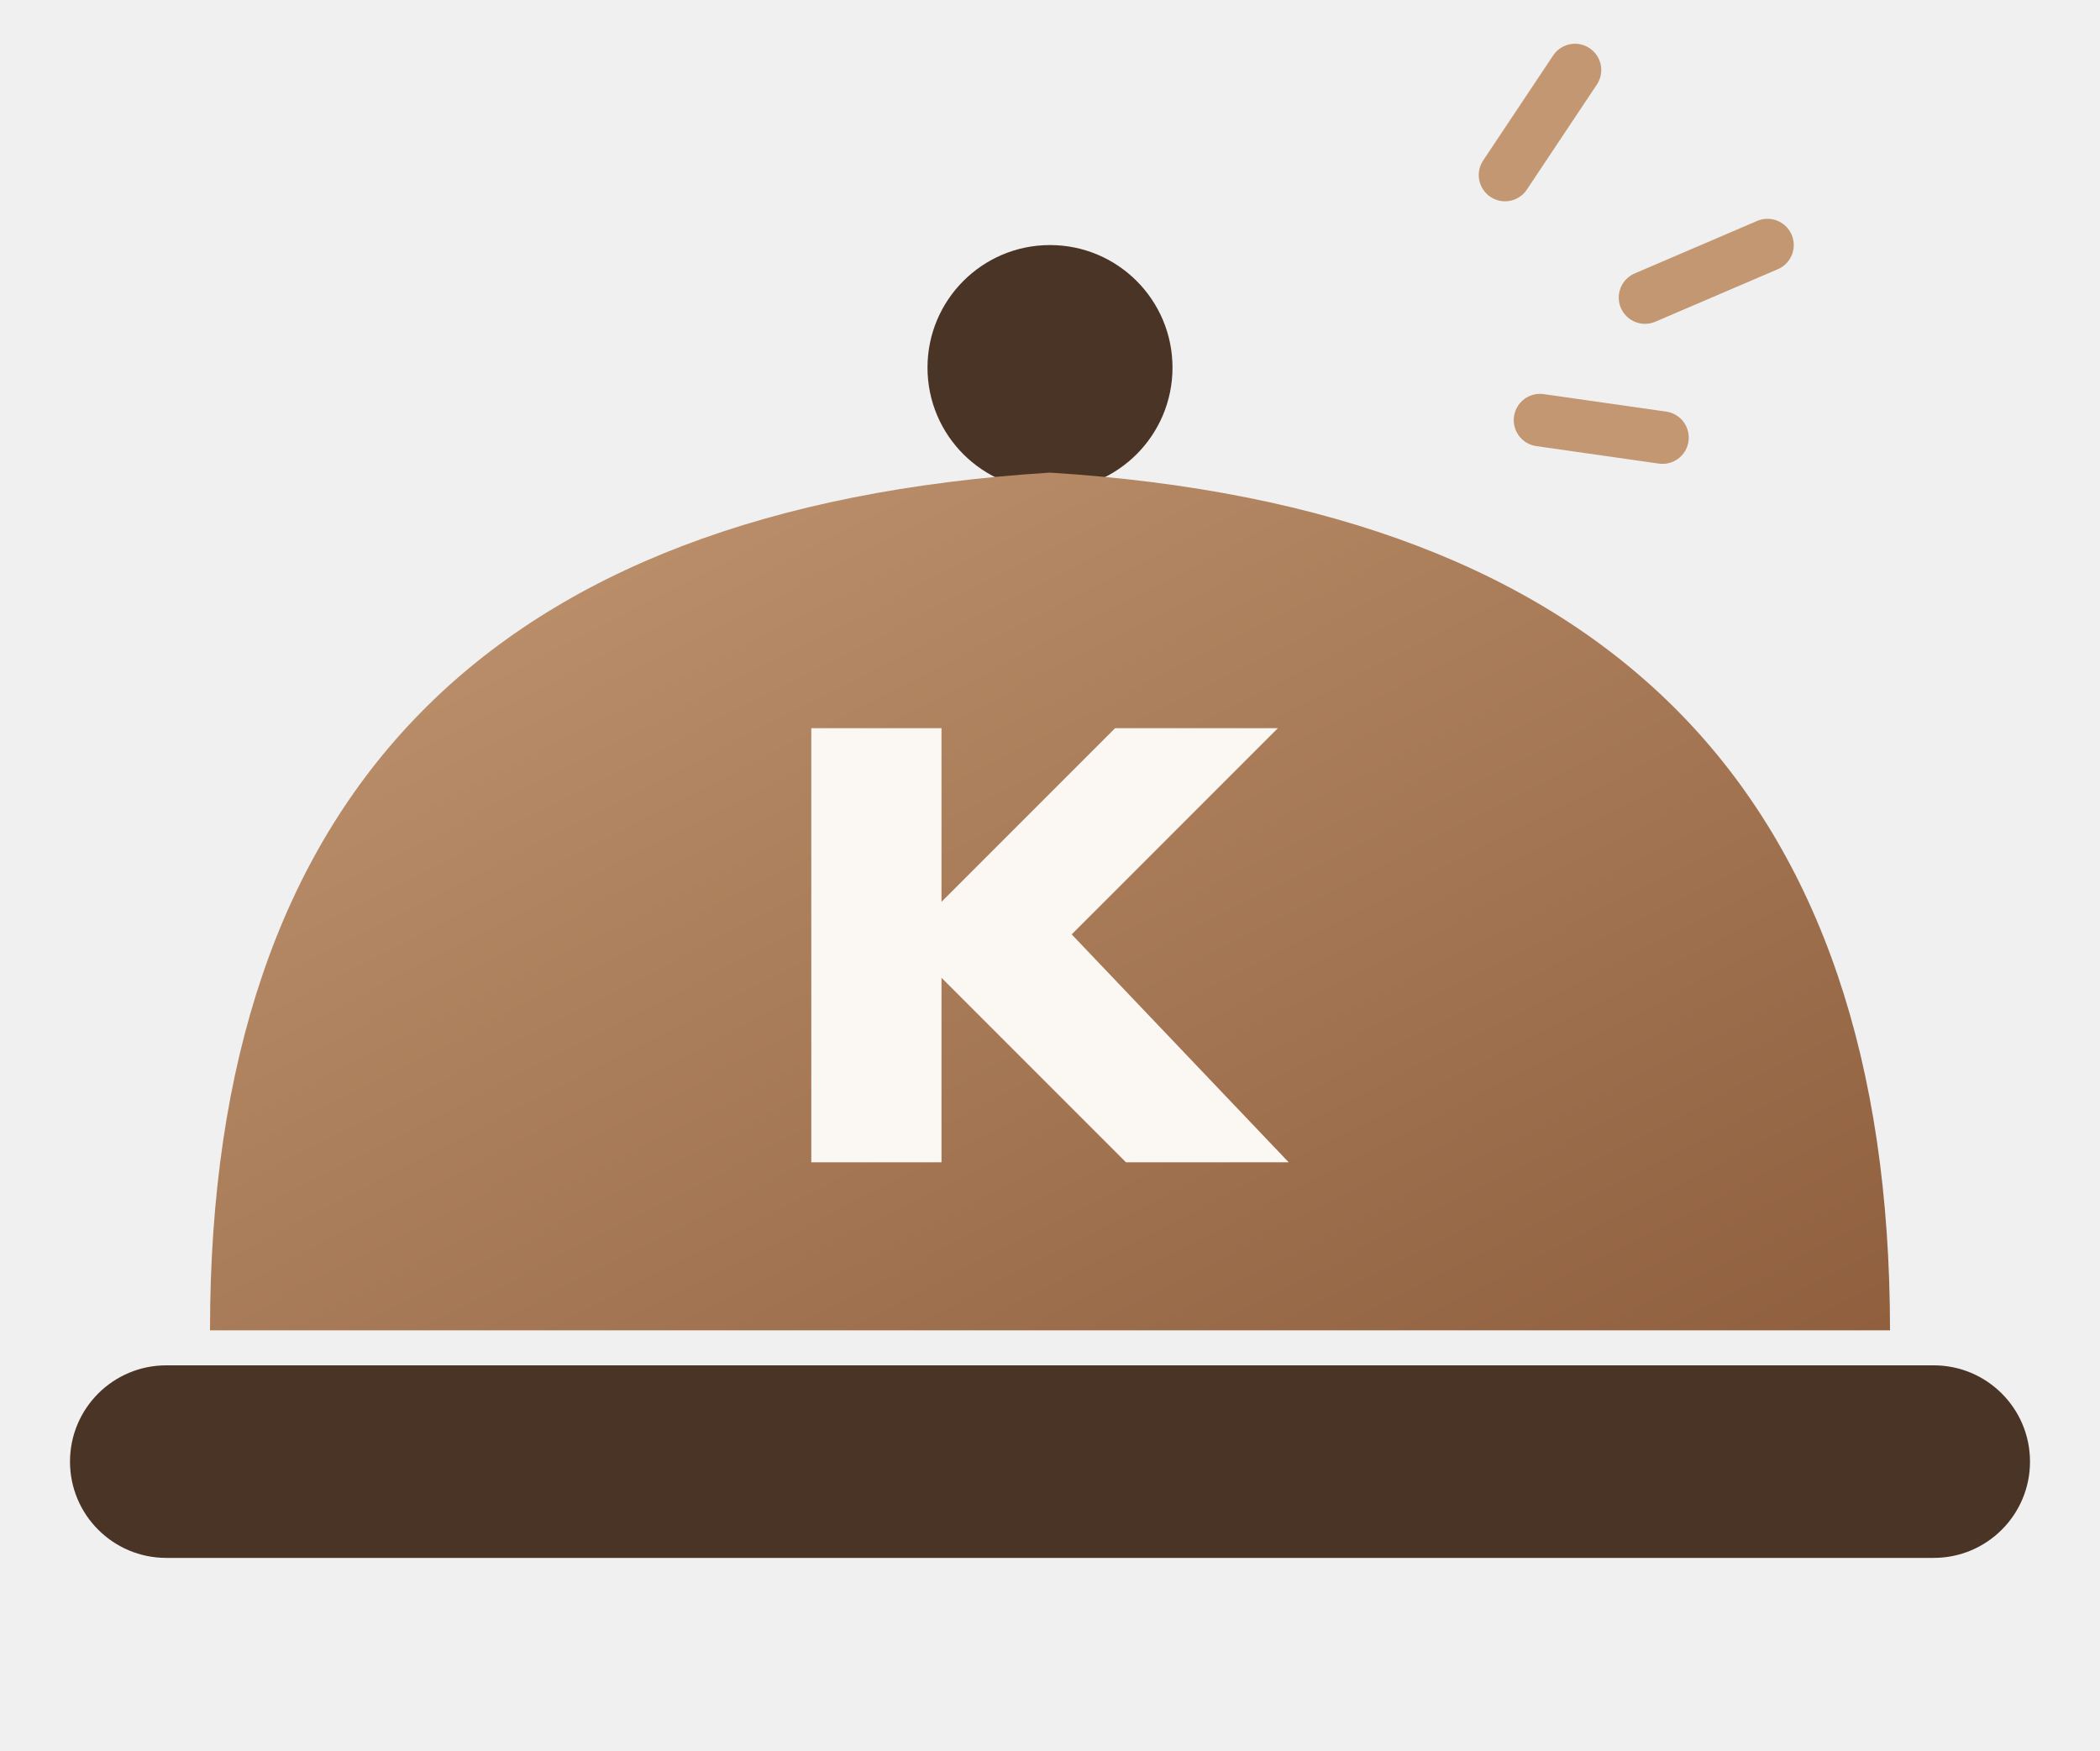
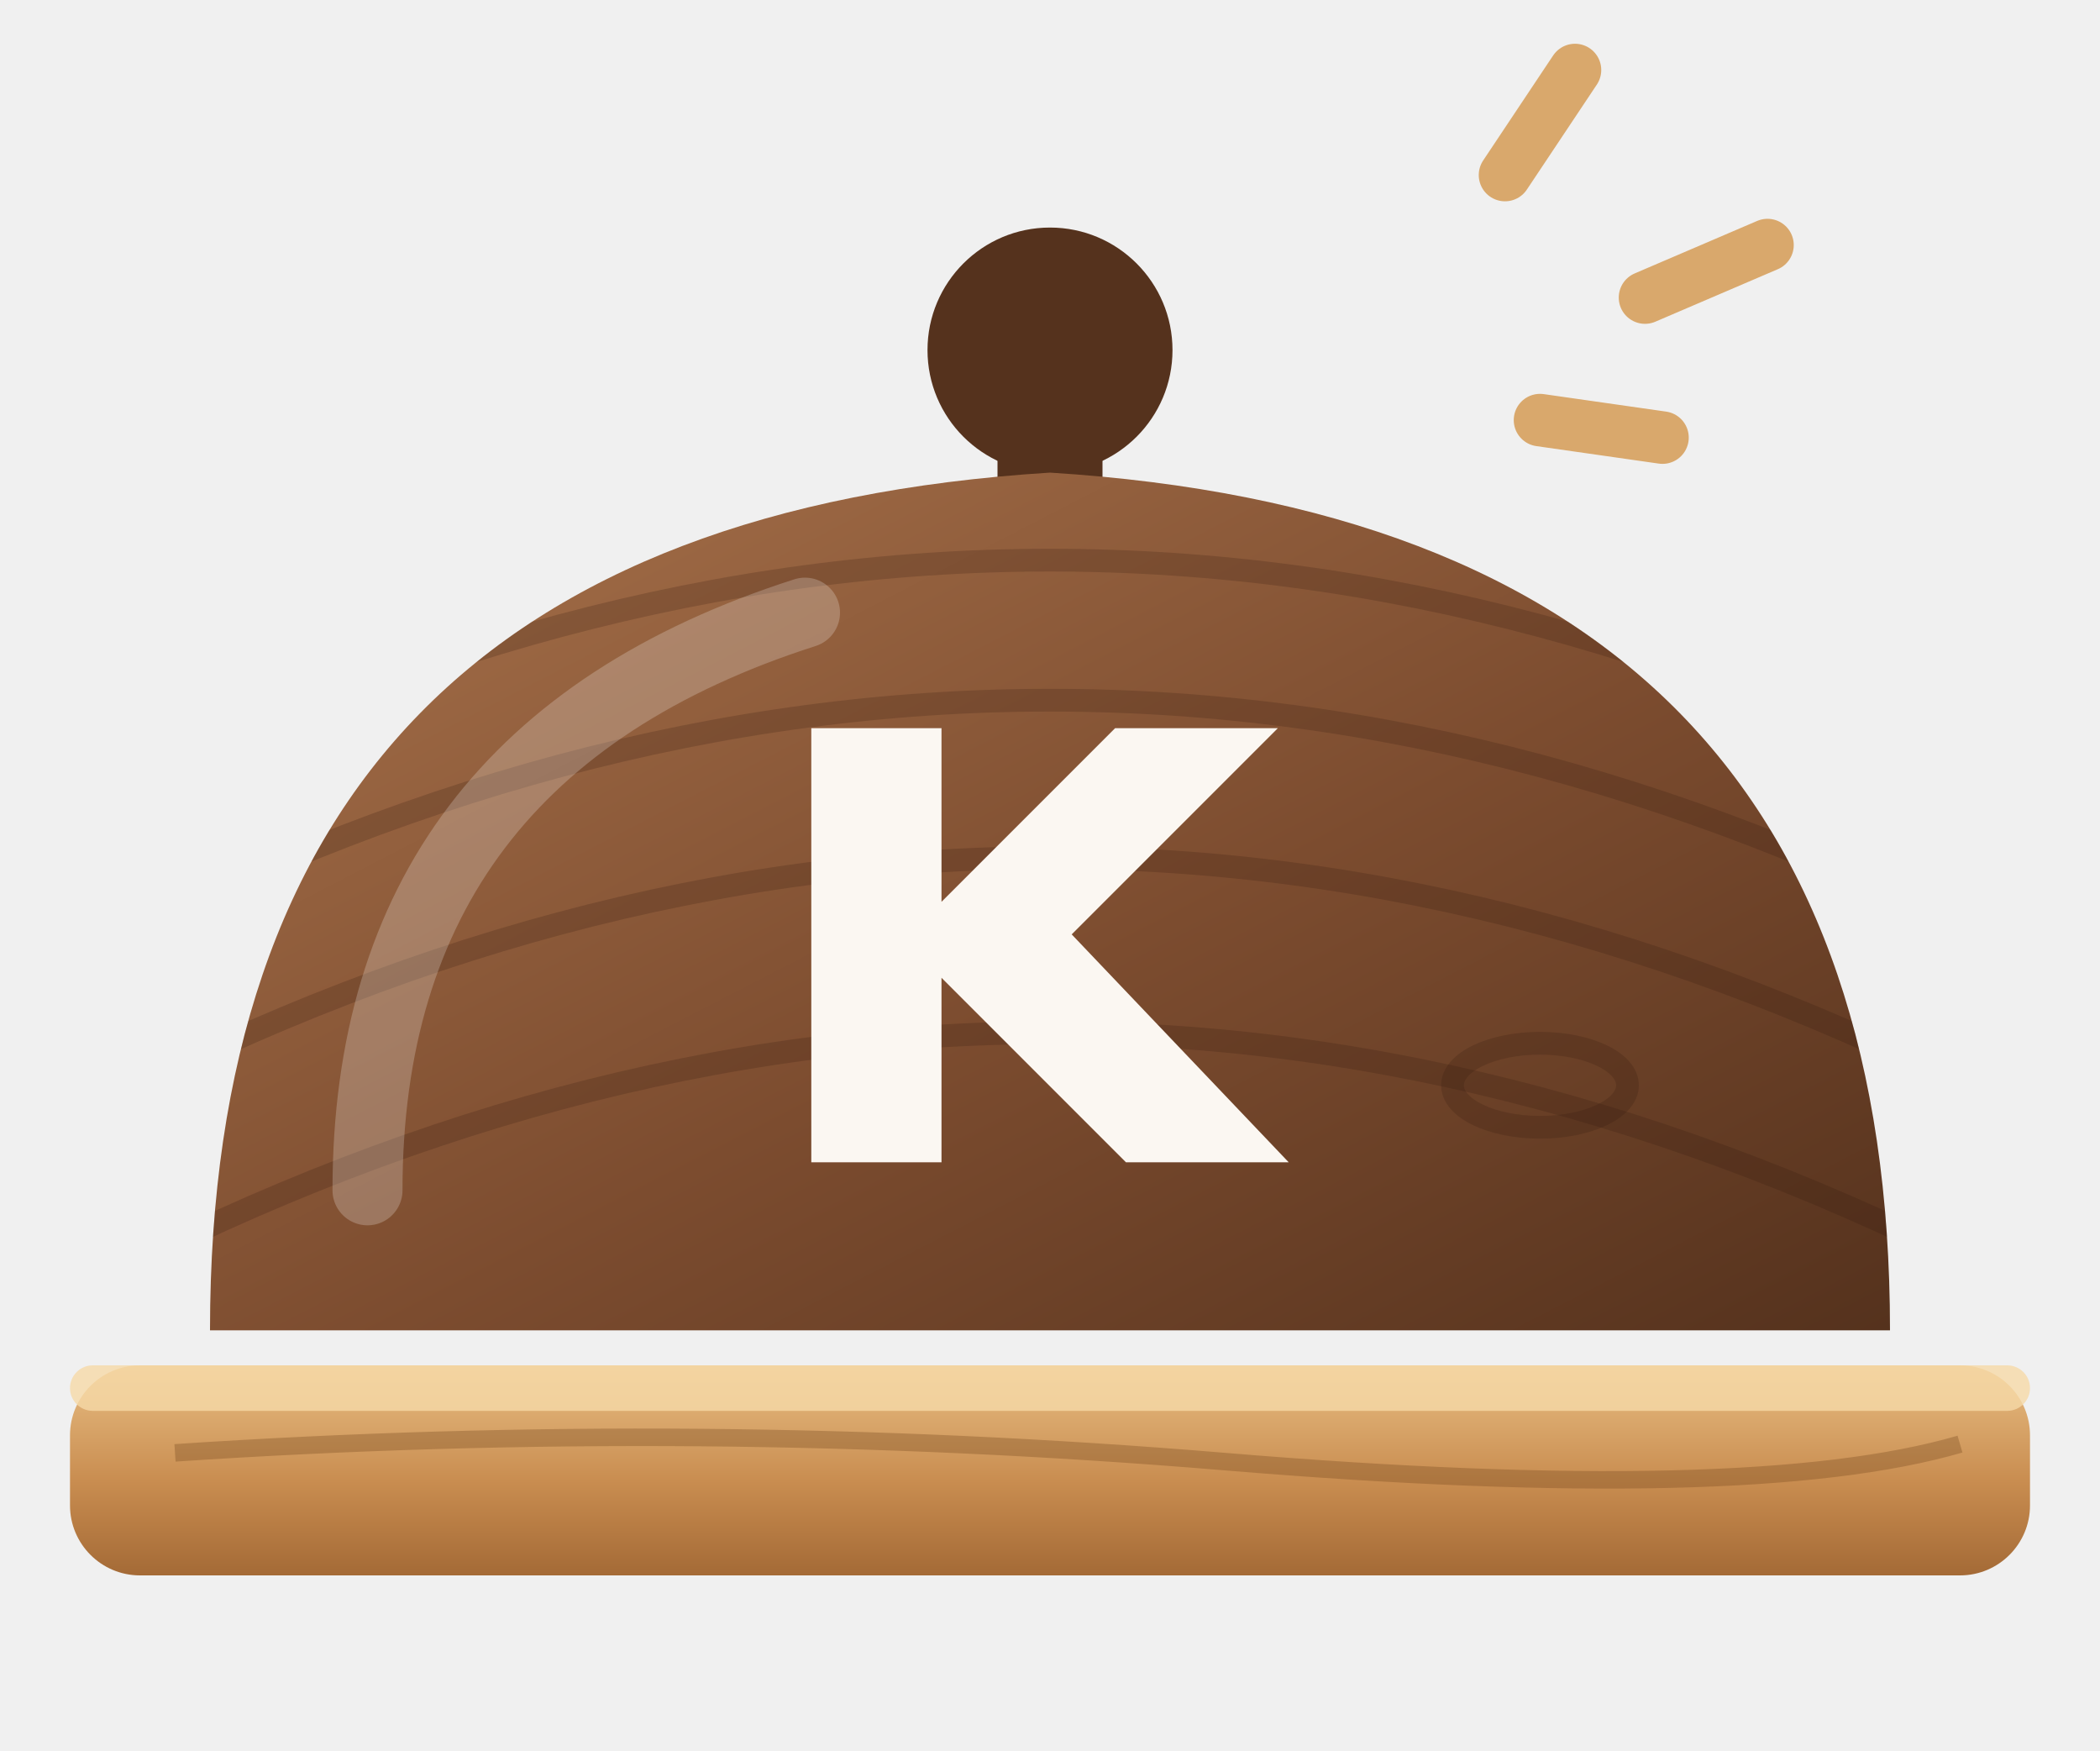
<svg xmlns="http://www.w3.org/2000/svg" viewBox="0 0 120 100" role="img" aria-label="Kabuor Dine">
  <defs>
-     <linearGradient id="kd-grad" x1="0%" y1="0%" x2="100%" y2="100%">
-       <stop offset="0%" stop-color="#C29772" />
-       <stop offset="100%" stop-color="#8F5F3E" />
+     <linearGradient id="kd-walnut" x1="0" y1="0" x2="1" y2="1">
+       <stop offset="0" stop-color="#A9734C" />
+       <stop offset=".55" stop-color="#7C4C2F" />
+       <stop offset="1" stop-color="#55321D" />
    </linearGradient>
+     <linearGradient id="kd-oak" x1="0" y1="0" x2="0" y2="1">
+       <stop offset="0" stop-color="#E8BE84" />
+       <stop offset=".55" stop-color="#C98D50" />
+       <stop offset="1" stop-color="#A46A36" />
+     </linearGradient>
+     <clipPath id="kd-dome">
+       <path d="M12,76 Q12,30 60,27 Q108,30 108,76 Z" />
+     </clipPath>
  </defs>
-   <circle cx="60" cy="21" r="7" fill="#4A3426" />
-   <path d="M12,76 Q12,30 60,27 Q108,30 108,76 Z" fill="url(#kd-grad)" />
-   <rect x="4" y="78" width="112" height="11" rx="5.5" fill="#4A3426" />
+   <rect x="57" y="24" width="6" height="5" fill="#55321D" />
+   <circle cx="60" cy="20" r="7" fill="#55321D" />
+   <path d="M12,76 Q12,30 60,27 Q108,30 108,76 Z" fill="url(#kd-walnut)" />
+   <g clip-path="url(#kd-dome)" fill="none" stroke="#2E170A" stroke-opacity=".2" stroke-width="1.3">
+     <path d="M4 74 Q60 44 116 74" />
+     <path d="M4 64 Q60 34 116 64" />
+     <path d="M4 55 Q60 25 116 55" />
+     <path d="M4 47 Q60 17 116 47" />
+     <path d="M4 40 Q60 10 116 40" />
+     <ellipse cx="88" cy="62" rx="5" ry="2.4" />
+   </g>
+   <path d="M21 68 Q21 43 46 35" fill="none" stroke="#FFFFFF" stroke-opacity=".22" stroke-width="4" stroke-linecap="round" />
+   <rect x="4" y="78" width="112" height="12" rx="4" fill="url(#kd-oak)" />
+   <path d="M10 83 Q40 81 70 83.5 T112 82.5" fill="none" stroke="#7A4A22" stroke-opacity=".35" stroke-width="1" />
+   <rect x="4" y="78" width="112" height="2.6" rx="1.3" fill="#F6D9A8" opacity=".8" />
  <path transform="translate(60 54) scale(0.62) translate(-69 -40)" d="M47,20 H59 V36 L75,20 H90 L71,39 L91,60 H76 L59,43 V60 H47 Z" fill="#FBF7F2" />
-   <path d="M86,10 L90,4 M94,17 L101,14 M88,24 L95,25" stroke="#C29772" stroke-width="3" stroke-linecap="round" />
+   <path d="M86,10 L90,4 M94,17 L101,14 M88,24 L95,25" stroke="#D9A86C" stroke-width="3" stroke-linecap="round" />
</svg>
